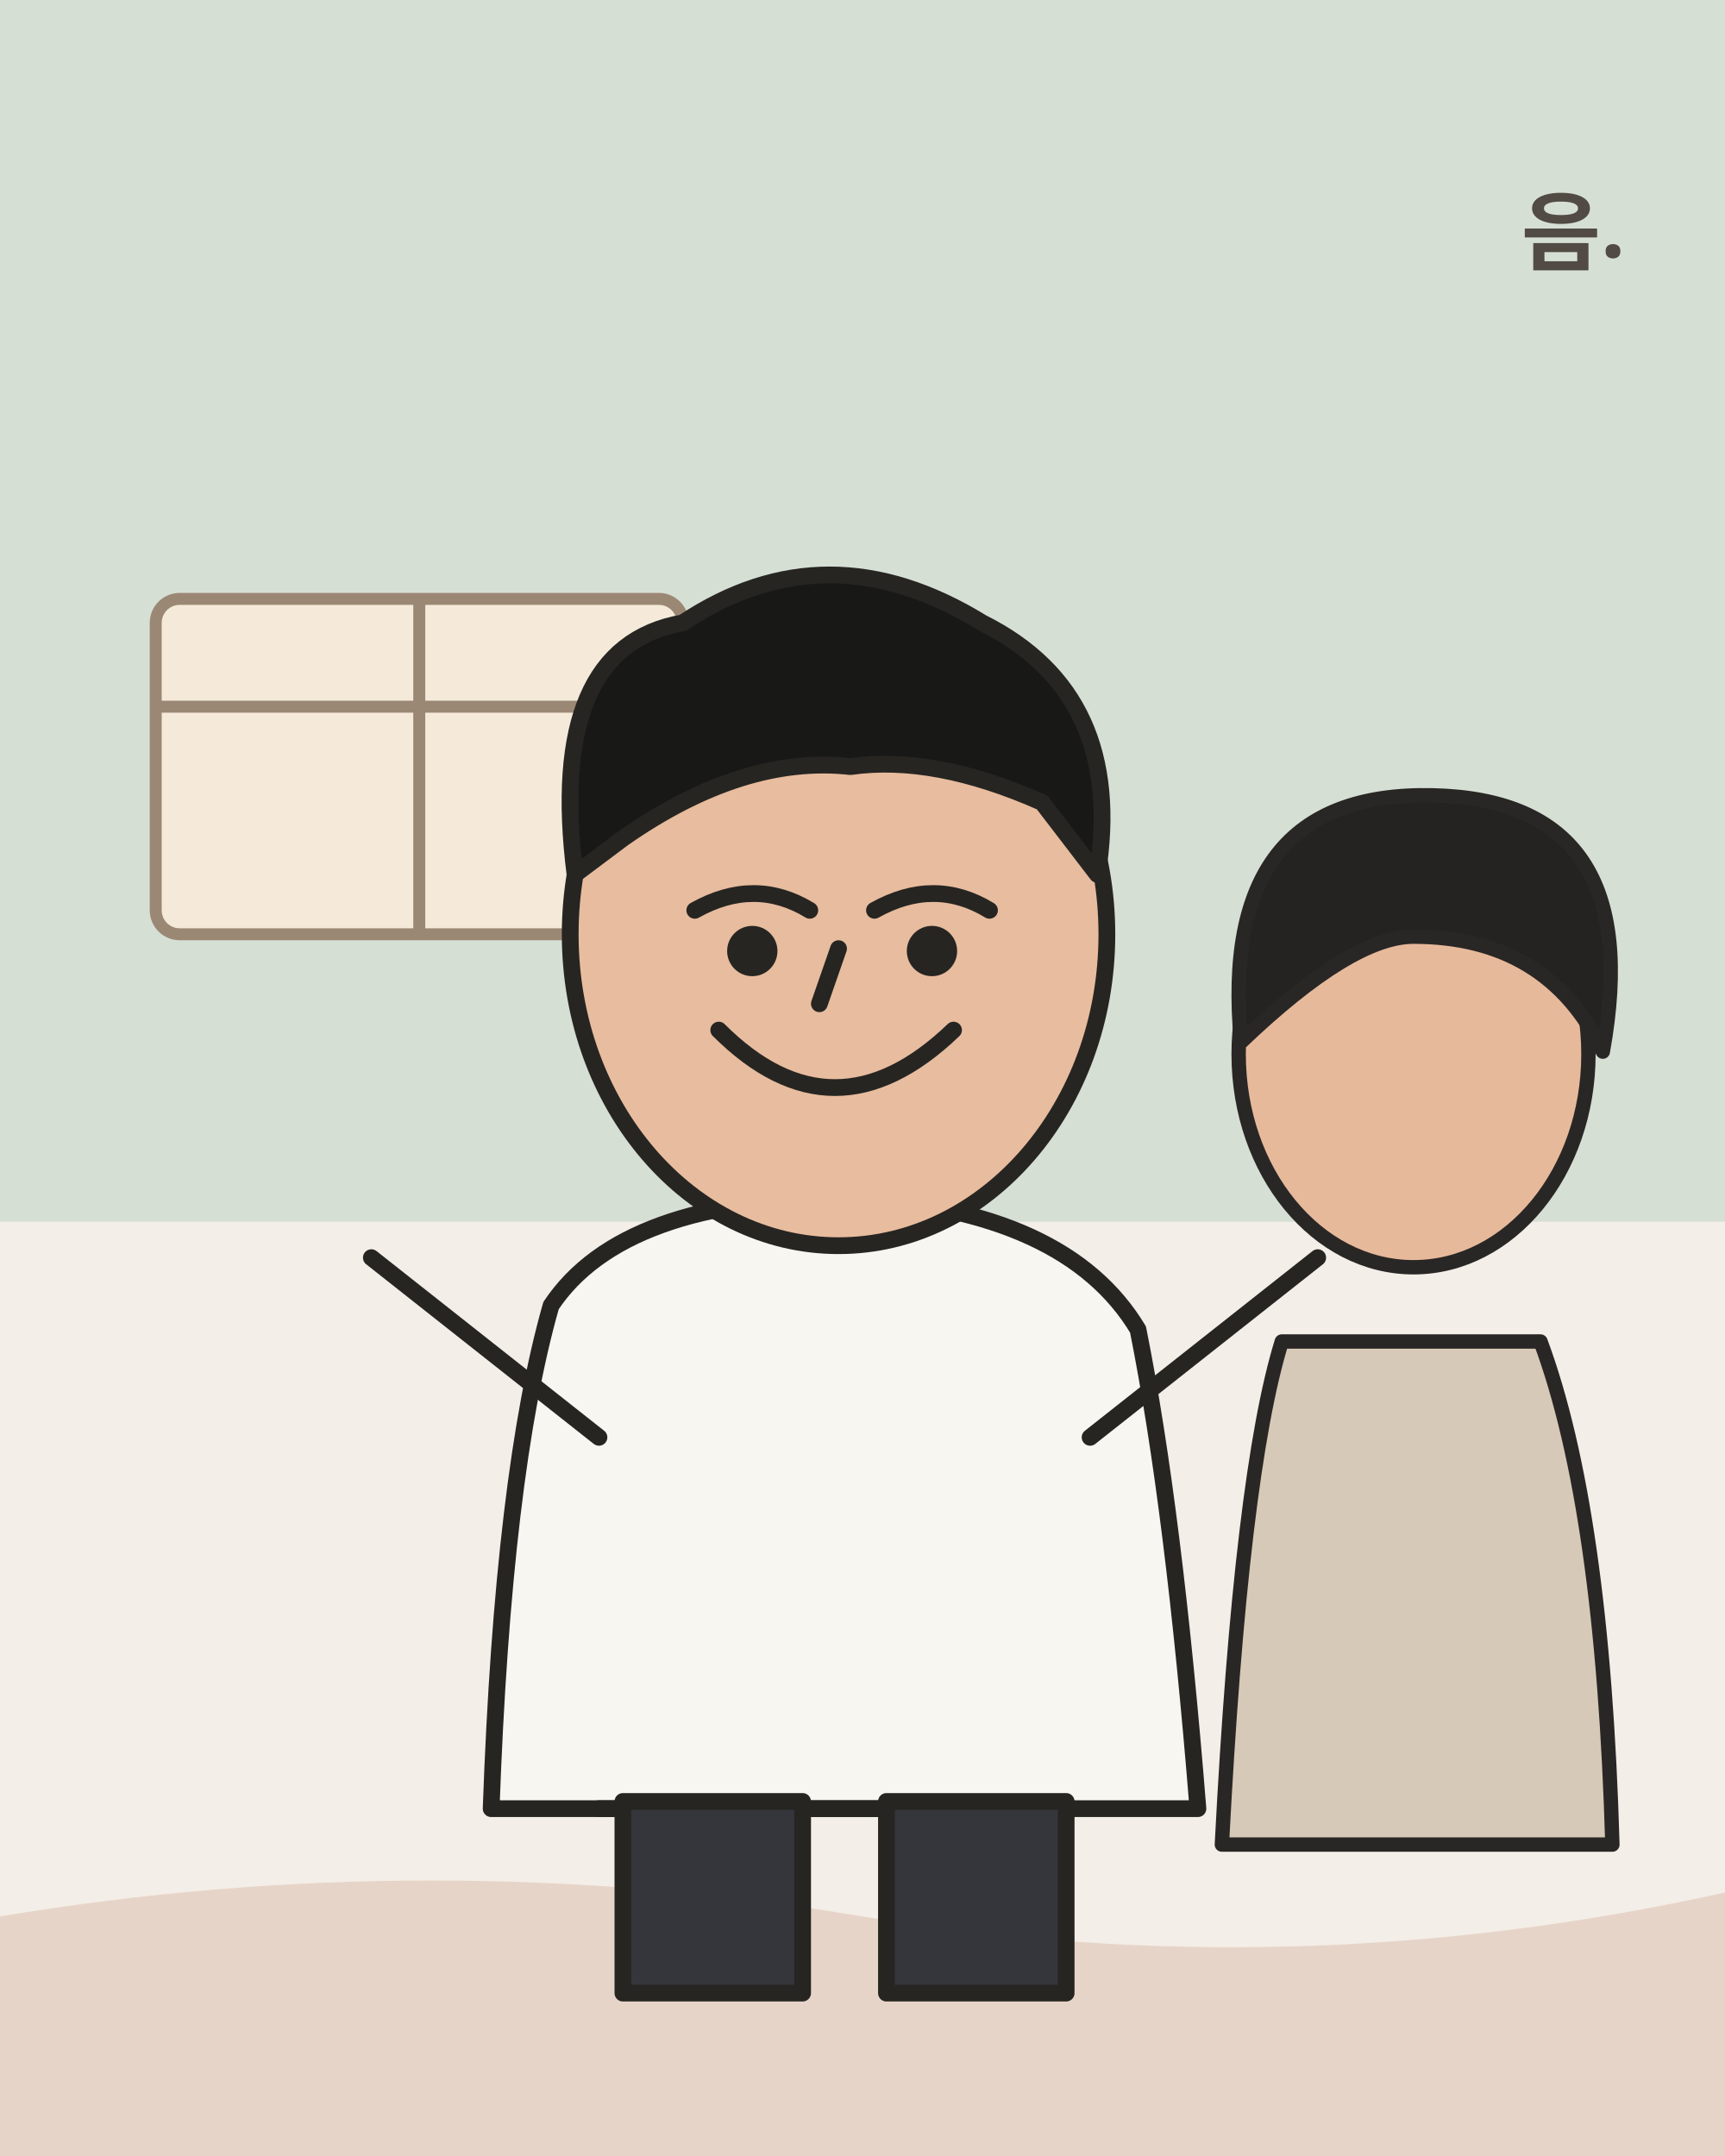
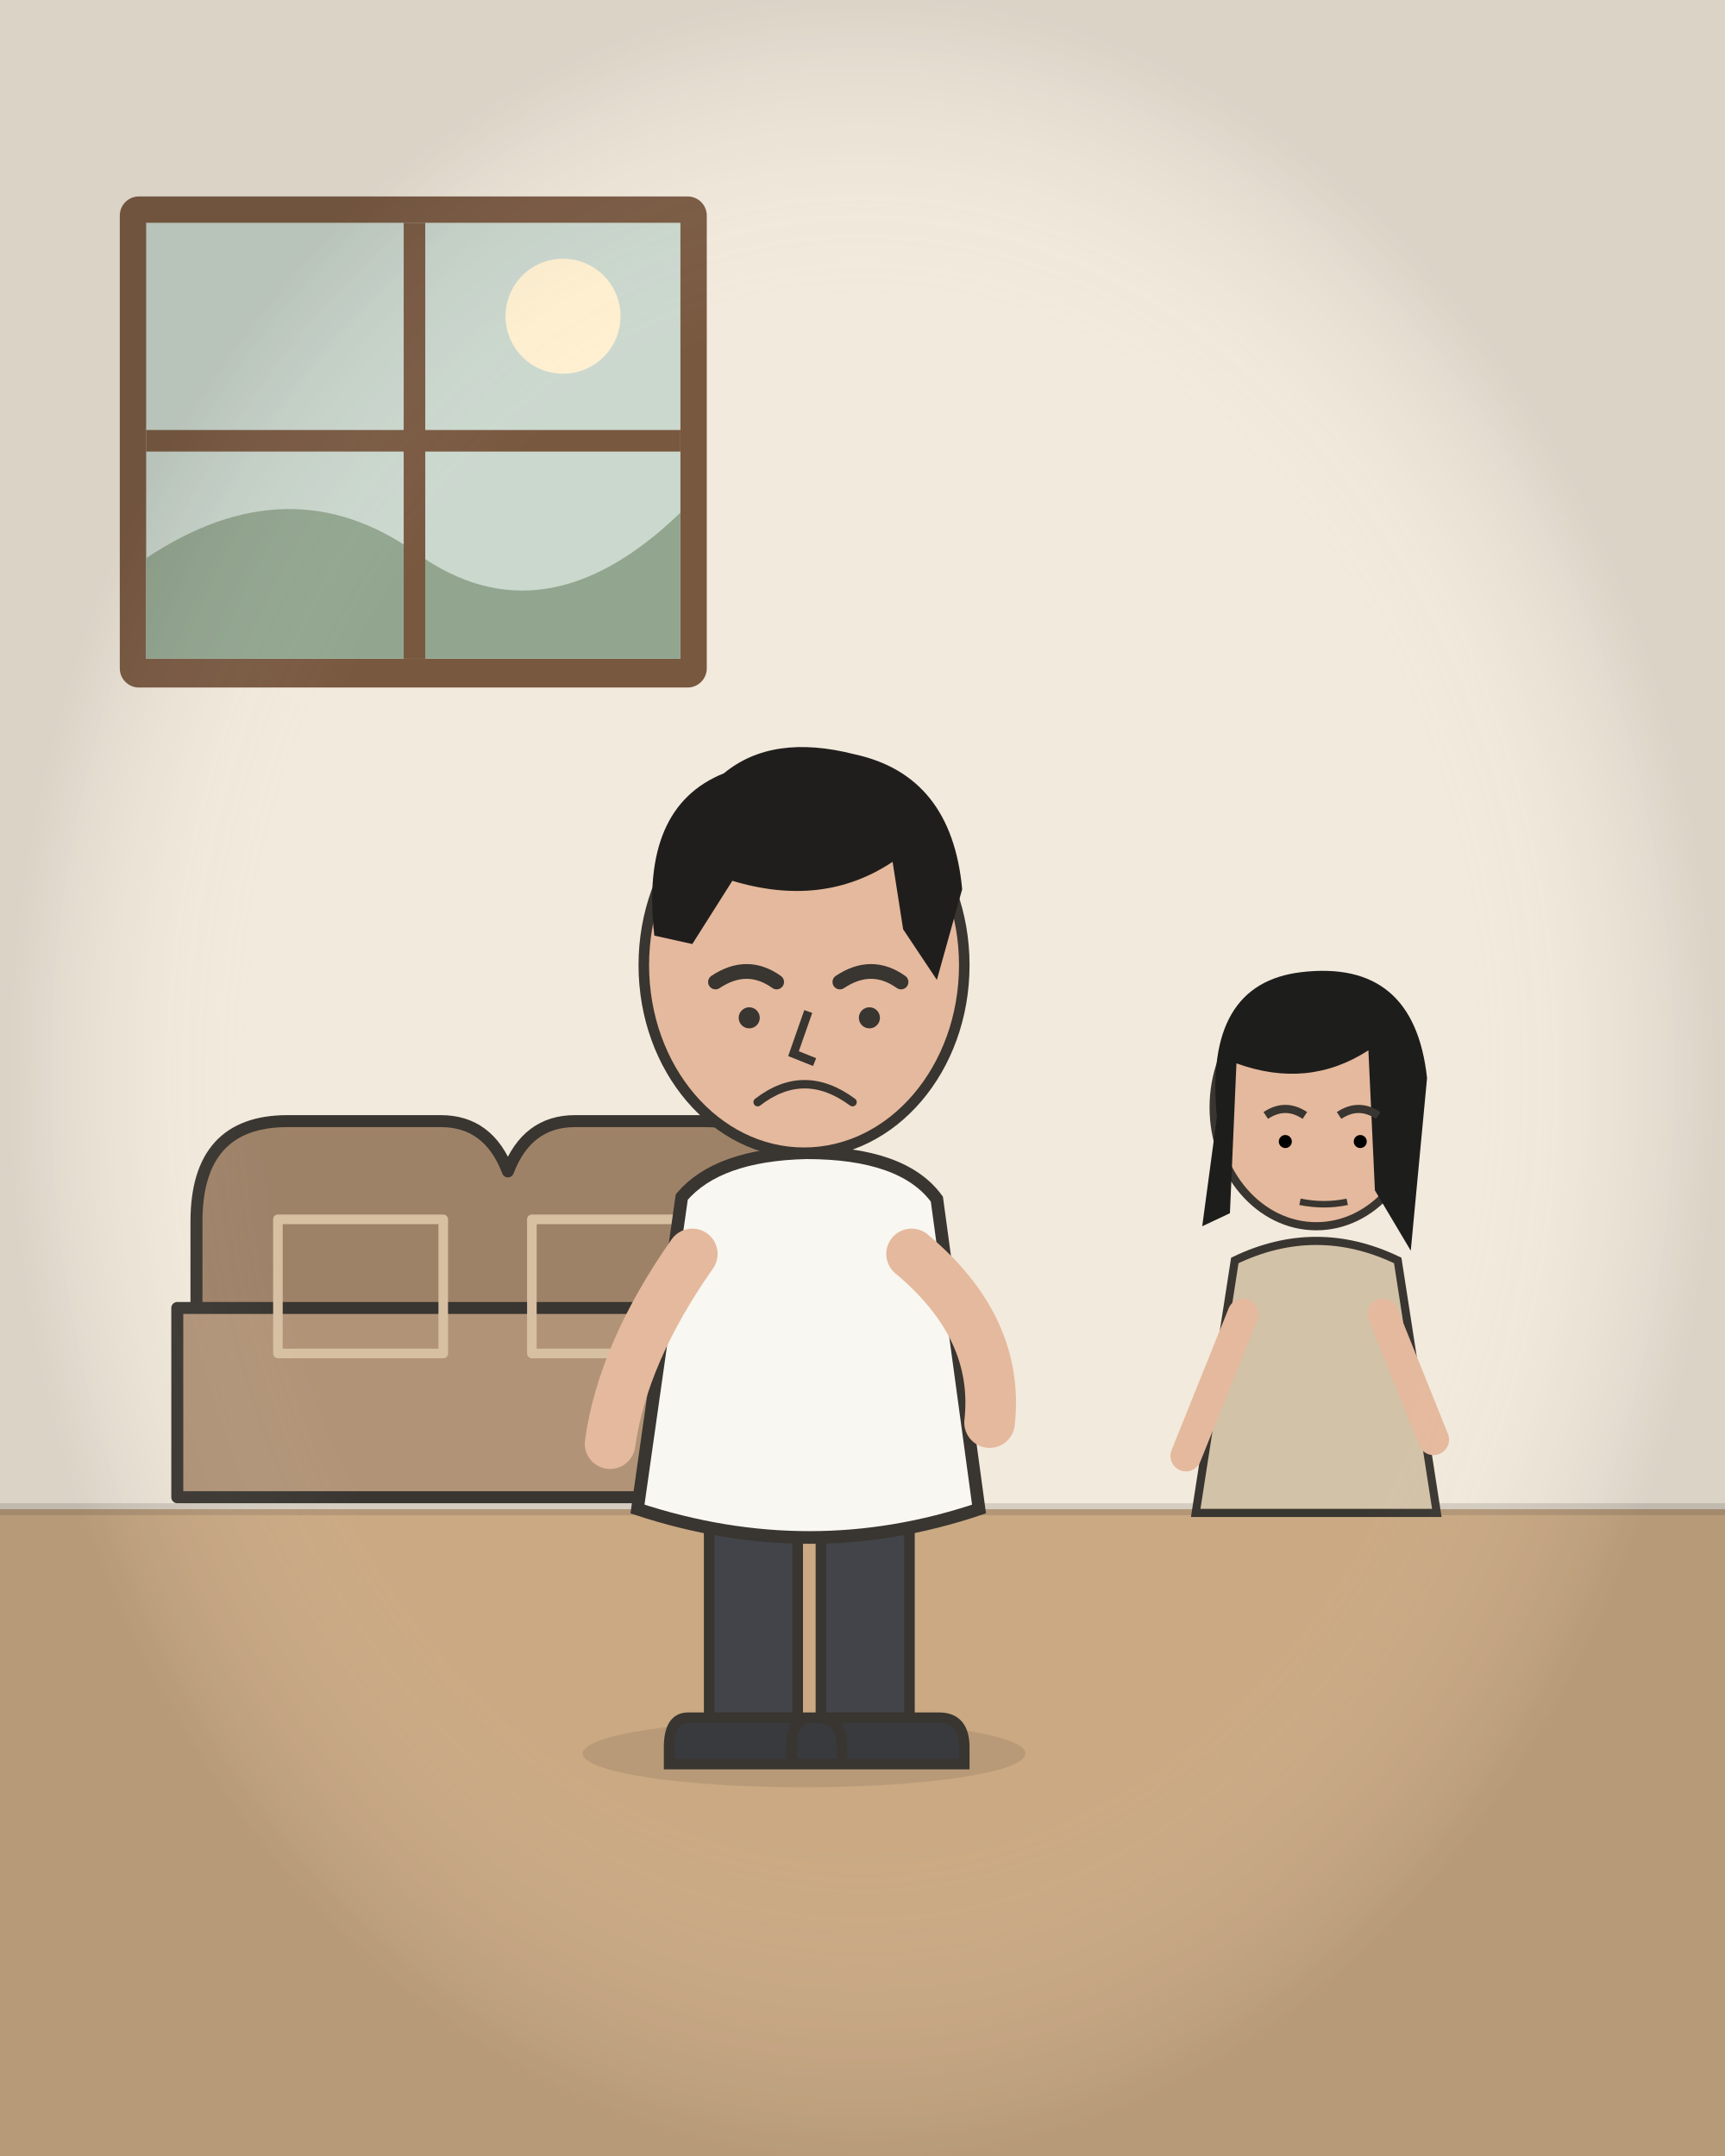
- <svg xmlns="http://www.w3.org/2000/svg" viewBox="0 0 720 900" role="img" aria-label="웹툰 장면">
-   <rect width="720" height="900" fill="#f3eee7" />
-   <rect x="0" y="0" width="720" height="510" fill="#d6dfd4" />
-   <rect x="65" y="250" width="220" height="140" rx="10" fill="#f5ead9" stroke="#9b8874" stroke-width="5" />
-   <path d="M65 295h220M175 250v140" stroke="#9b8874" stroke-width="5" />
-   <path d="M0 800 Q180 770 360 800 T720 790V900H0Z" fill="#d9b4a1" opacity=".45" />
-   <g stroke="#262522" stroke-width="7" stroke-linecap="round" stroke-linejoin="round">
-     <path d="M205 755 Q210 615 230 545 Q260 500 355 500 Q445 505 475 555 Q490 630 500 755Z" fill="#f7f6f1" />
-     <path d="M250 755h195" fill="none" />
-     <ellipse cx="350" cy="390" rx="112" ry="130" fill="#e8bc9e" />
-     <path d="M240 365 Q228 270 285 260 Q345 220 410 260 Q470 290 458 365 L435 335 Q390 315 355 320 Q310 315 260 350Z" fill="#181817" />
-     <path d="M290 380q25 -14 48 0M365 380q25 -14 48 0M300 430q48 48 98 0" fill="none" />
-     <circle cx="314" cy="397" r="7" fill="#262522" />
-     <circle cx="389" cy="397" r="7" fill="#262522" />
-     <path d="M350 396l-8 23" fill="none" />
-     <path d="M250 600l-95-75M455 600l95-75" fill="none" />
-     <rect x="260" y="752" width="75" height="80" fill="#34363b" />
-     <rect x="370" y="752" width="75" height="80" fill="#34363b" />
+ <svg xmlns="http://www.w3.org/2000/svg" viewBox="0 0 720 900" role="img" aria-label="웹툰 장면 삽화">
+   <defs>
+     <linearGradient id="wall" x2="0" y2="1">
+       <stop stop-color="#f2eadc" />
+       <stop offset="1" stop-color="#caa983" />
+     </linearGradient>
+     <linearGradient id="lamp" x2="1" y2="1">
+       <stop stop-color="#fff0d0" />
+       <stop offset="1" stop-color="#fff" stop-opacity="0" />
+     </linearGradient>
+     <radialGradient id="shade">
+       <stop offset=".7" stop-color="#fff" stop-opacity="0" />
+       <stop offset="1" stop-color="#393530" stop-opacity=".13" />
+     </radialGradient>
+   </defs>
+   <rect width="720" height="900" fill="url(#wall)" />
+   <rect width="720" height="900" fill="#f2eadc" />
+   <path d="M0 630h720v270H0z" fill="#caa983" />
+   <g>
+     <rect x="50" y="82" width="245" height="205" rx="8" fill="#795840" />
+     <rect x="61" y="93" width="223" height="182" fill="#cbd8ce" />
+     <circle cx="235" cy="132" r="24" fill="#fff0d0" />
+     <path d="M61 233q60-40 113-2t110-17v61H61z" fill="#92a68f" />
+     <path d="M173 93v182M61 184h223" stroke="#795840" stroke-width="9" />
  </g>
-   <g stroke="#292725" stroke-width="6" stroke-linejoin="round">
-     <path d="M510 770q8-155 25-210h108q26 70 30 210z" fill="#d7c9b7" />
-     <ellipse cx="590" cy="440" rx="73" ry="89" fill="#e7b99b" />
-     <path d="M518 435q-10-105 80-103t71 107q-23-48-79-48-26 0-72 44" fill="#242322" />
+   <g stroke="#393530" stroke-width="5" stroke-linejoin="round">
+     <path d="M82 510q0-42 38-42h64q20 0 28 21 8-21 28-21h54q38 0 38 42v91H82z" fill="#9e8268" />
+     <path d="M74 546h272v79H74z" fill="#b19478" />
+     <path d="M116 509h69v56h-69zM222 509h62v56h-62z" fill="none" stroke="#d7c0a2" stroke-width="4" />
  </g>
-   <g font-family="sans-serif" font-weight="700" fill="#514b43">
-     <text x="635" y="110" font-size="36">음.</text>
+   <path d="M0 630h720" stroke="#393530" opacity=".16" stroke-width="5" />
+   <g transform="translate(230 292) scale(0.88)">
+     <ellipse cx="120" cy="500" rx="105" ry="16" fill="#473d34" opacity=".14" />
+     <path d="M75 385h42v114H75zM128 385h42v114h-42z" fill="#42444a" stroke="#393530" stroke-width="5" />
+     <path d="M65 483h61q12 0 12 14v8H56v-8q0-14 9-14zM123 483h61q12 0 12 14v8h-82v-8q0-14 9-14z" fill="#393a3e" stroke="#393530" stroke-width="5" />
+     <path d="M62 236q17-20 59-21 46 0 62 22l20 147q-80 27-162 0z" fill="#f8f7f1" stroke="#393530" stroke-width="6" />
+     <path d="M67 263Q34 310 28 353M171 263q42 35 37 80" fill="none" stroke="#e5b99d" stroke-width="24" stroke-linecap="round" />
+     <ellipse cx="120" cy="126" rx="76" ry="89" fill="#e5b99d" stroke="#393530" stroke-width="5" />
+     <path d="M49 112Q42 51 82 35q23-19 62-9 46 10 51 64l-12 43-16-24-5-32q-33 22-76 9l-19 30z" fill="#201e1d" />
+     <path d="M78 134q15-10 29 0M137 134q15-10 29 0" fill="none" stroke="#393530" stroke-width="7" stroke-linecap="round" />
+     <circle cx="94" cy="151" r="5" fill="#393530" />
+     <circle cx="151" cy="151" r="5" fill="#393530" />
+     <path d="M122 148l-7 20 10 4" fill="none" stroke="#393530" stroke-width="4" />
+     <path d="M98 191q22-17 45 0" fill="none" stroke="#393530" stroke-width="4" stroke-linecap="round" />
  </g>
+   <g transform="translate(478 382) scale(.68)">
+     <path d="M55 212q50-24 100 0l24 155H31z" fill="#d2c2a7" stroke="#393530" stroke-width="5" />
+     <path d="M60 245l-35 87M146 245l31 77" fill="none" stroke="#e5b99d" stroke-width="19" stroke-linecap="round" />
+     <ellipse cx="105" cy="118" rx="63" ry="73" fill="#e5b99d" stroke="#393530" stroke-width="5" />
+     <path d="M44 124Q36 42 96 35q69-8 77 65l-10 106-22-37-4-86q-37 24-81 8l-4 92-17 8z" fill="#1d1d1c" />
+     <path d="M74 123q12-8 24 0M119 123q12-8 24 0" stroke="#393530" stroke-width="5" fill="none" />
+     <circle cx="86" cy="139" r="4" />
+     <circle cx="132" cy="139" r="4" />
+     <path d="M95 176q15 3 29 0" fill="none" stroke="#393530" stroke-width="4" />
+   </g>
+   <rect width="720" height="900" fill="url(#shade)" />
</svg>
